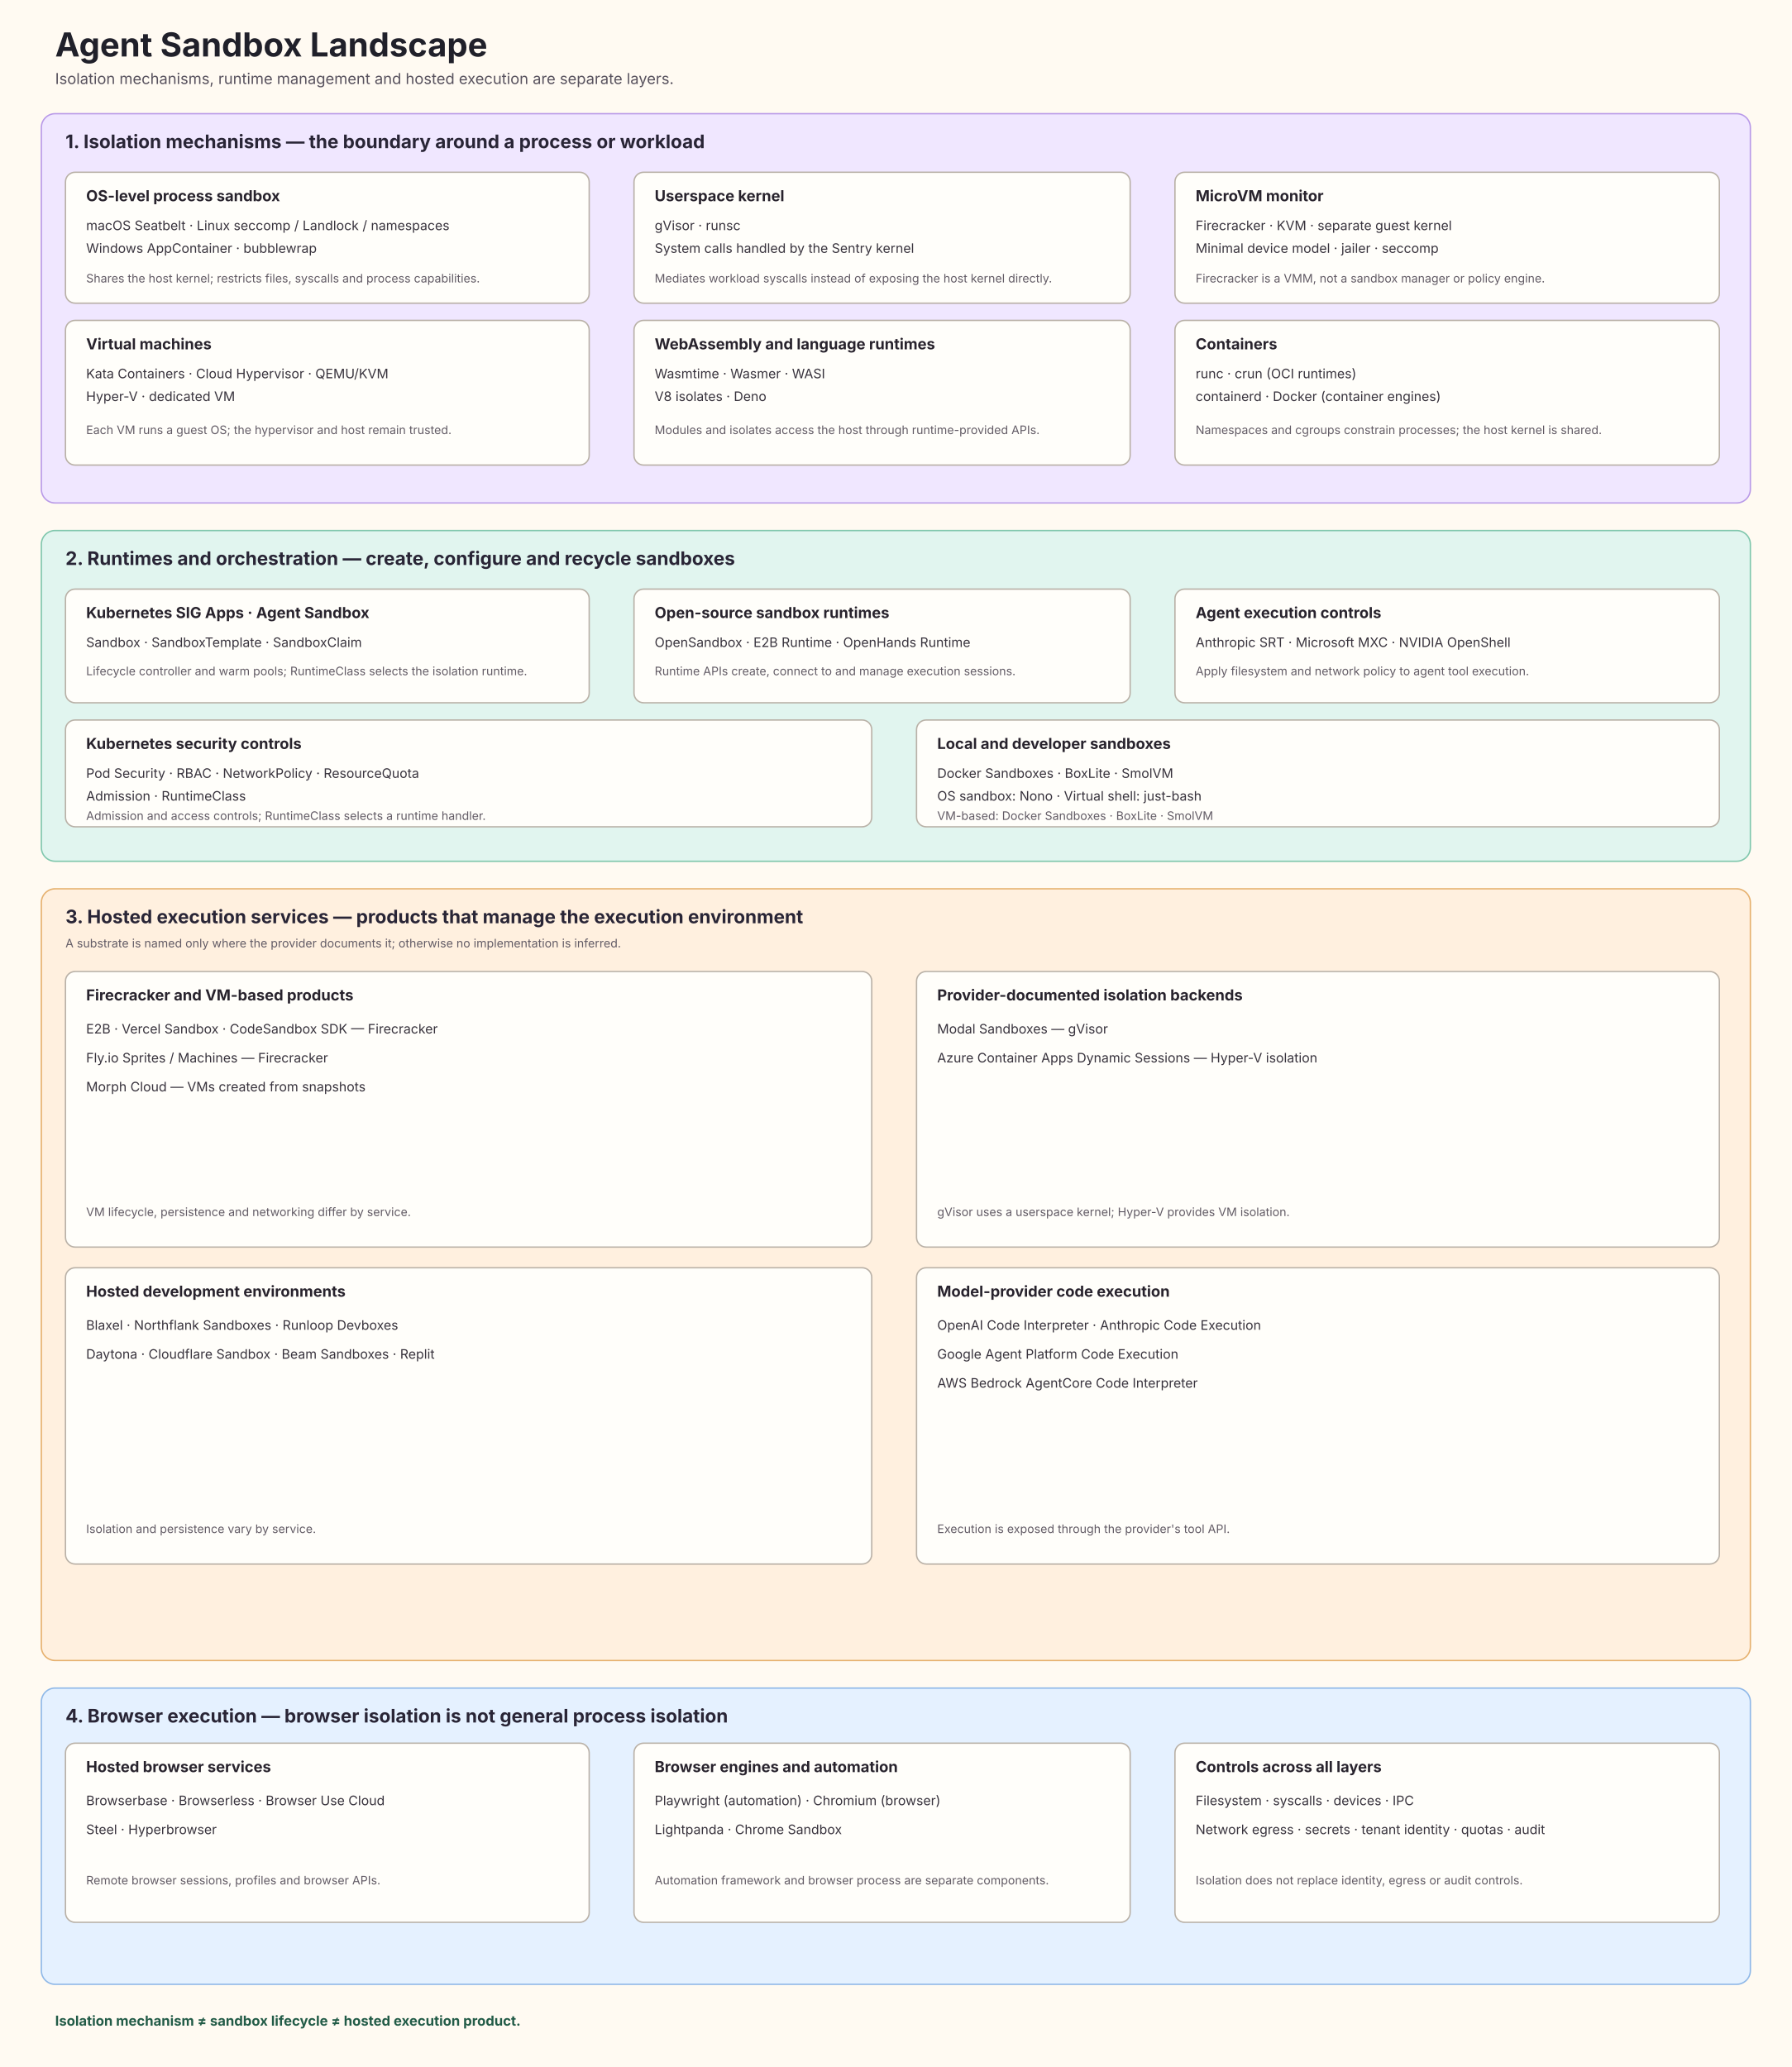
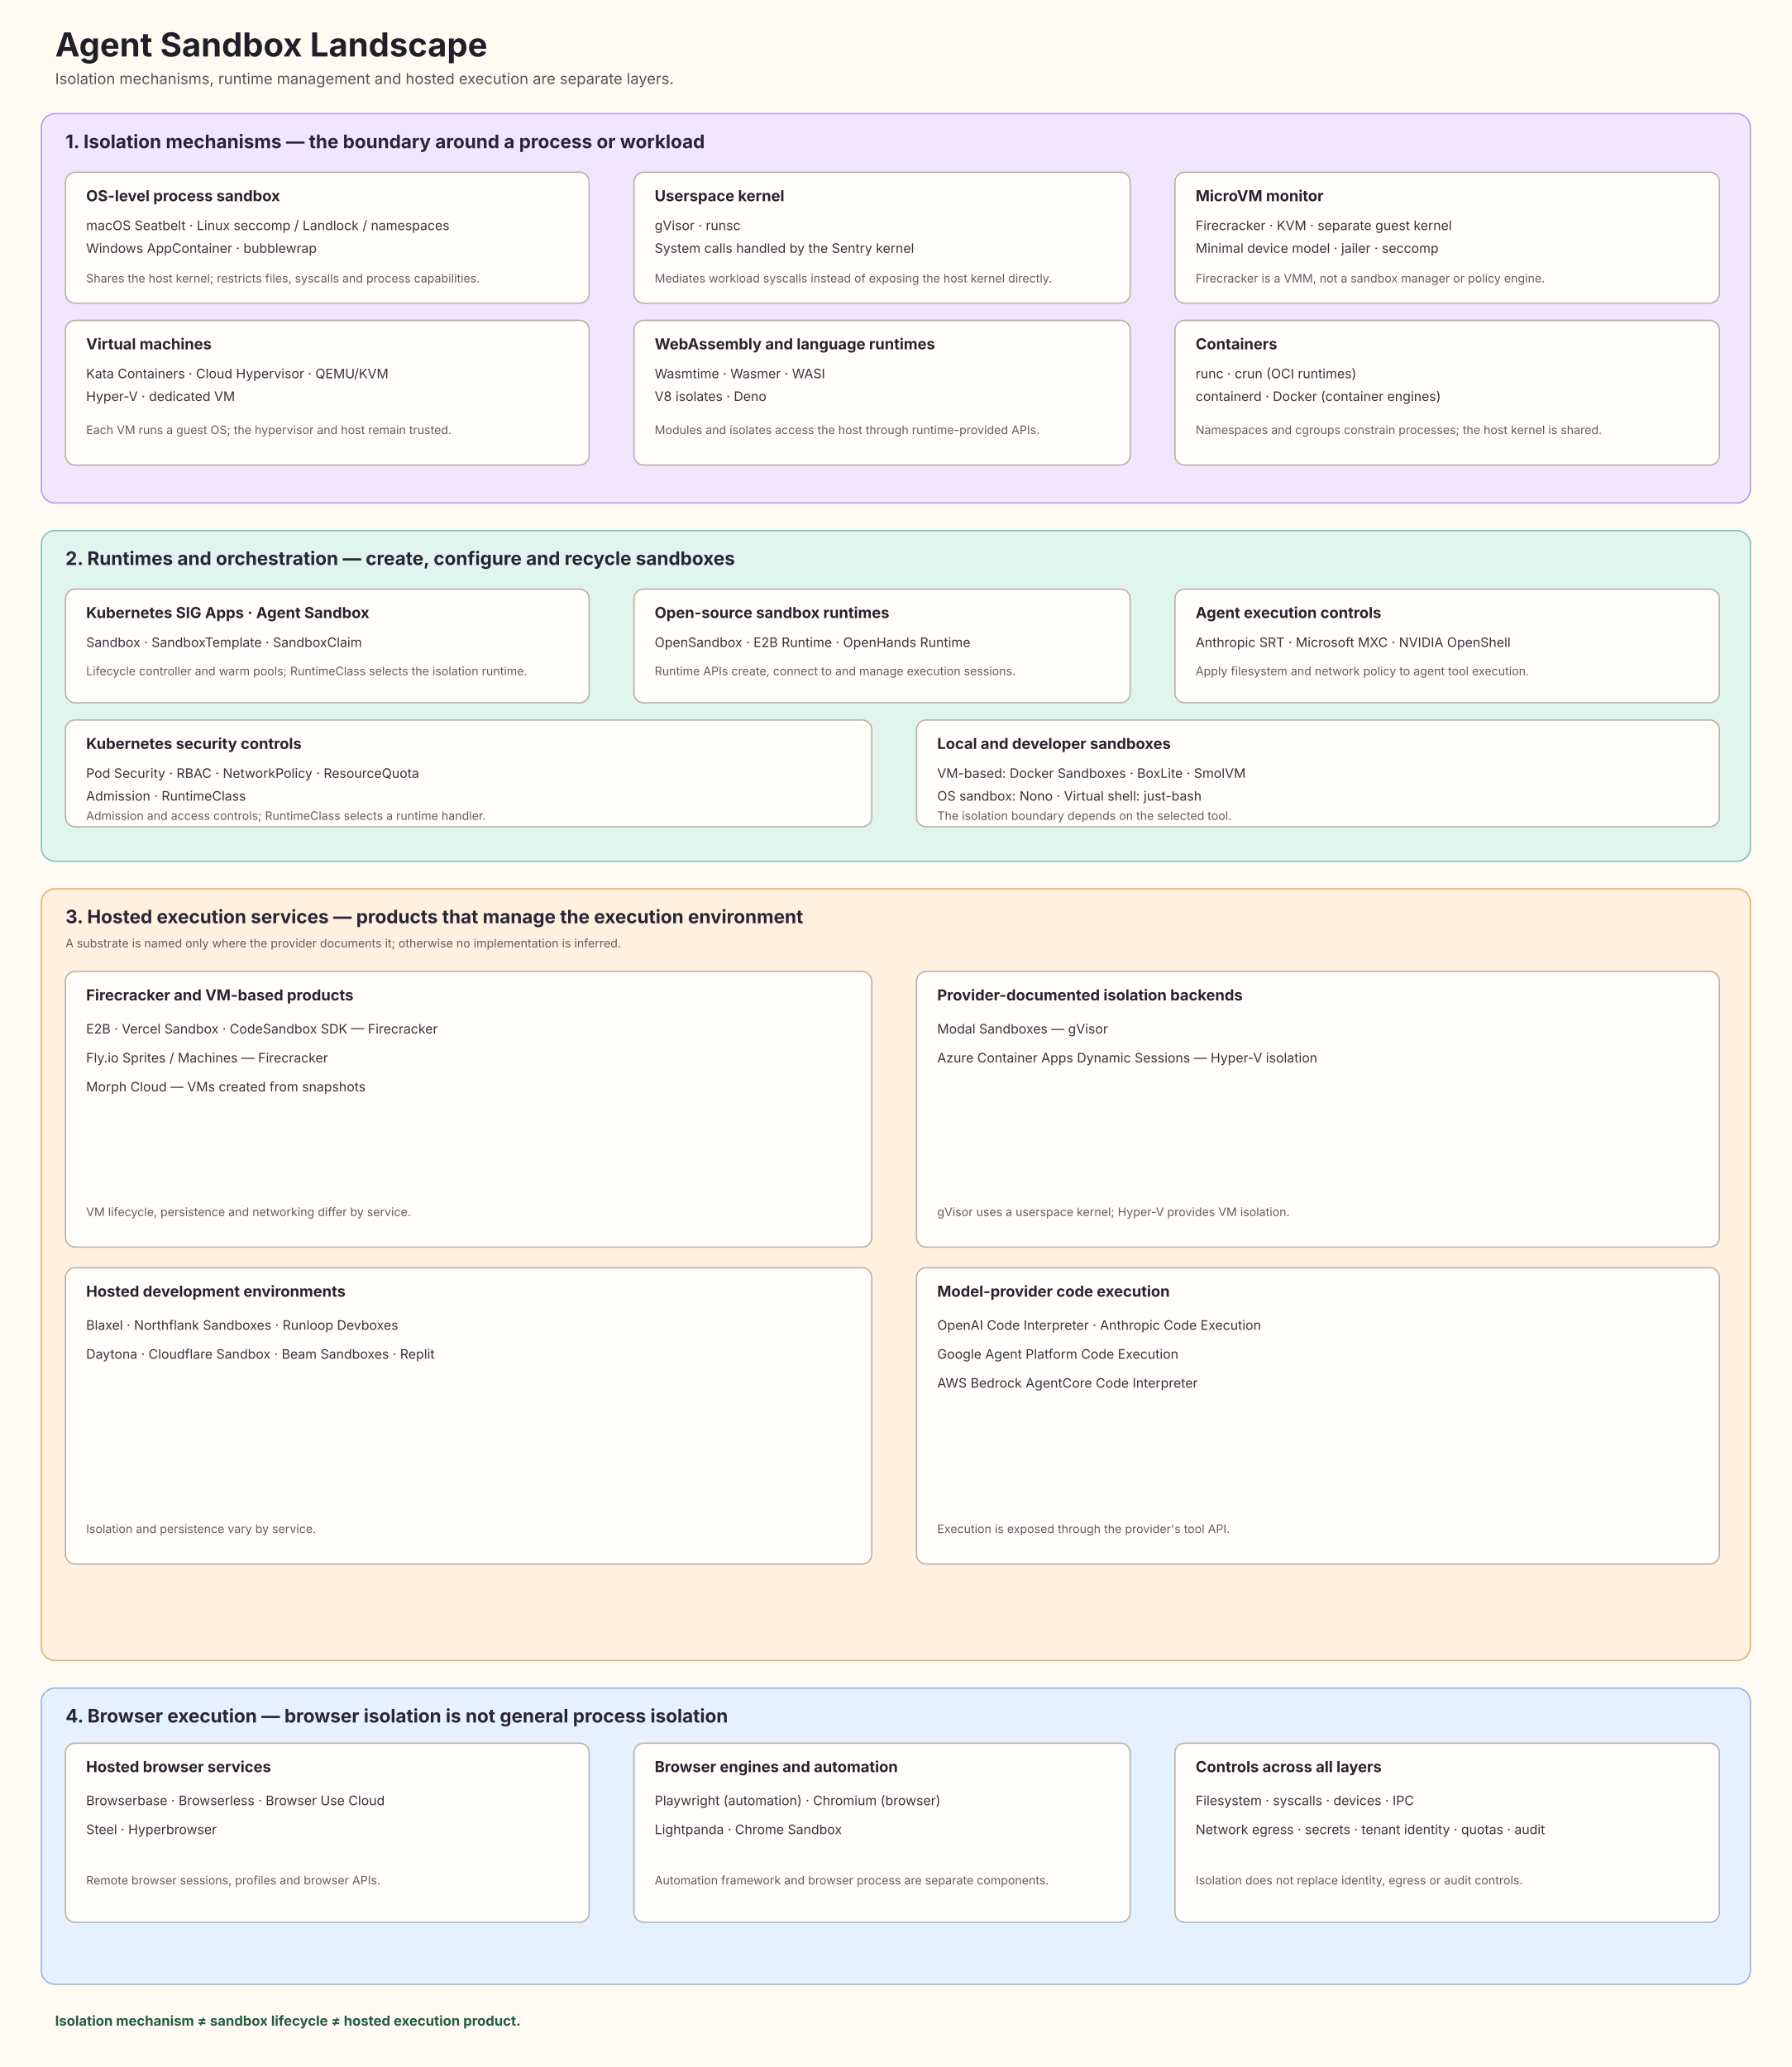
<svg xmlns="http://www.w3.org/2000/svg" width="2600" height="3000" viewBox="0 0 2600 3000" role="img" aria-labelledby="title desc">
  <defs>
    <style>
.bg{fill:#fffaf2}.title{font:700 48px Inter,Arial,sans-serif;fill:#20202a}.sub{font:22px Inter,Arial,sans-serif;fill:#57515d}
.band{stroke-width:2}.band1{fill:#f0e7ff;stroke:#b99ae8}.band2{fill:#e1f5ef;stroke:#80c7ad}.band3{fill:#fff0df;stroke:#e6b16f}.band4{fill:#e5f1ff;stroke:#8fb8e8}
.bandtitle{font:700 27px Inter,Arial,sans-serif;fill:#292536}
.card{fill:#fffefa;stroke:#b9b1a7;stroke-width:2}.cardtitle{font:700 22px Inter,Arial,sans-serif;fill:#28232d}.body{font:19px Inter,Arial,sans-serif;fill:#38333d}.small{font:17px Inter,Arial,sans-serif;fill:#625b65}
.emph{font:700 20px Inter,Arial,sans-serif;fill:#225b47}
</style>
  </defs>
  <rect class="bg" width="2600" height="3000" />
  <text class="title" x="80" y="82">Agent Sandbox Landscape</text>
  <text class="sub" x="80" y="122">Isolation mechanisms, runtime management and hosted execution are separate layers.</text>
  <rect class="band band1" x="60" y="165" width="2480" height="565" rx="20" />
  <text class="bandtitle" x="95" y="215">1. Isolation mechanisms — the boundary around a process or workload</text>
  <rect class="card" x="95" y="250" width="760" height="190" rx="14" />
  <text class="cardtitle" x="125" y="292">OS-level process sandbox</text>
  <text class="body" x="125" y="334">macOS Seatbelt · Linux seccomp / Landlock / namespaces</text>
  <text class="body" x="125" y="367">Windows AppContainer · bubblewrap</text>
  <text class="small" x="125" y="410">Shares the host kernel; restricts files, syscalls and process capabilities.</text>
  <rect class="card" x="920" y="250" width="720" height="190" rx="14" />
  <text class="cardtitle" x="950" y="292">Userspace kernel</text>
  <text class="body" x="950" y="334">gVisor · runsc</text>
  <text class="body" x="950" y="367">System calls handled by the Sentry kernel</text>
  <text class="small" x="950" y="410">Mediates workload syscalls instead of exposing the host kernel directly.</text>
  <rect class="card" x="1705" y="250" width="790" height="190" rx="14" />
  <text class="cardtitle" x="1735" y="292">MicroVM monitor</text>
  <text class="body" x="1735" y="334">Firecracker · KVM · separate guest kernel</text>
  <text class="body" x="1735" y="367">Minimal device model · jailer · seccomp</text>
  <text class="small" x="1735" y="410">Firecracker is a VMM, not a sandbox manager or policy engine.</text>
  <rect class="card" x="95" y="465" width="760" height="210" rx="14" />
  <text class="cardtitle" x="125" y="507">Virtual machines</text>
  <text class="body" x="125" y="549">Kata Containers · Cloud Hypervisor · QEMU/KVM</text>
  <text class="body" x="125" y="582">Hyper-V · dedicated VM</text>
  <text class="small" x="125" y="630">Each VM runs a guest OS; the hypervisor and host remain trusted.</text>
  <rect class="card" x="920" y="465" width="720" height="210" rx="14" />
  <text class="cardtitle" x="950" y="507">WebAssembly and language runtimes</text>
  <text class="body" x="950" y="549">Wasmtime · Wasmer · WASI</text>
  <text class="body" x="950" y="582">V8 isolates · Deno</text>
  <text class="small" x="950" y="630">Modules and isolates access the host through runtime-provided APIs.</text>
  <rect class="card" x="1705" y="465" width="790" height="210" rx="14" />
  <text class="cardtitle" x="1735" y="507">Containers</text>
  <text class="body" x="1735" y="549">runc · crun (OCI runtimes)</text>
  <text class="body" x="1735" y="582">containerd · Docker (container engines)</text>
  <text class="small" x="1735" y="630">Namespaces and cgroups constrain processes; the host kernel is shared.</text>
  <rect class="band band2" x="60" y="770" width="2480" height="480" rx="20" />
  <text class="bandtitle" x="95" y="820">2. Runtimes and orchestration — create, configure and recycle sandboxes</text>
  <rect class="card" x="95" y="855" width="760" height="165" rx="14" />
  <text class="cardtitle" x="125" y="897">Kubernetes SIG Apps · Agent Sandbox</text>
  <text class="body" x="125" y="939">Sandbox · SandboxTemplate · SandboxClaim</text>
  <text class="small" x="125" y="980">Lifecycle controller and warm pools; RuntimeClass selects the isolation runtime.</text>
  <rect class="card" x="920" y="855" width="720" height="165" rx="14" />
  <text class="cardtitle" x="950" y="897">Open-source sandbox runtimes</text>
  <text class="body" x="950" y="939">OpenSandbox · E2B Runtime · OpenHands Runtime</text>
  <text class="small" x="950" y="980">Runtime APIs create, connect to and manage execution sessions.</text>
  <rect class="card" x="1705" y="855" width="790" height="165" rx="14" />
  <text class="cardtitle" x="1735" y="897">Agent execution controls</text>
  <text class="body" x="1735" y="939">Anthropic SRT · Microsoft MXC · NVIDIA OpenShell</text>
  <text class="small" x="1735" y="980">Apply filesystem and network policy to agent tool execution.</text>
  <rect class="card" x="95" y="1045" width="1170" height="155" rx="14" />
  <text class="cardtitle" x="125" y="1087">Kubernetes security controls</text>
  <text class="body" x="125" y="1129">Pod Security · RBAC · NetworkPolicy · ResourceQuota</text>
  <text class="body" x="125" y="1162">Admission · RuntimeClass</text>
  <text class="small" x="125" y="1190">Admission and access controls; RuntimeClass selects a runtime handler.</text>
  <rect class="card" x="1330" y="1045" width="1165" height="155" rx="14" />
  <text class="cardtitle" x="1360" y="1087">Local and developer sandboxes</text>
-   <text class="body" x="1360" y="1129">Docker Sandboxes · BoxLite · SmolVM</text>
+   <text class="body" x="1360" y="1129">VM-based: Docker Sandboxes · BoxLite · SmolVM</text>
  <text class="body" x="1360" y="1162">OS sandbox: Nono · Virtual shell: just-bash</text>
-   <text class="small" x="1360" y="1190">VM-based: Docker Sandboxes · BoxLite · SmolVM</text>
+   <text class="small" x="1360" y="1190">The isolation boundary depends on the selected tool.</text>
  <rect class="band band3" x="60" y="1290" width="2480" height="1120" rx="20" />
  <text class="bandtitle" x="95" y="1340">3. Hosted execution services — products that manage the execution environment</text>
  <text class="small" x="95" y="1375">A substrate is named only where the provider documents it; otherwise no implementation is inferred.</text>
  <rect class="card" x="95" y="1410" width="1170" height="400" rx="14" />
  <text class="cardtitle" x="125" y="1452">Firecracker and VM-based products</text>
  <text class="body" x="125" y="1500">E2B · Vercel Sandbox · CodeSandbox SDK — Firecracker</text>
  <text class="body" x="125" y="1542">Fly.io Sprites / Machines — Firecracker</text>
  <text class="body" x="125" y="1584">Morph Cloud — VMs created from snapshots</text>
  <text class="small" x="125" y="1765">VM lifecycle, persistence and networking differ by service.</text>
  <rect class="card" x="1330" y="1410" width="1165" height="400" rx="14" />
  <text class="cardtitle" x="1360" y="1452">Provider-documented isolation backends</text>
  <text class="body" x="1360" y="1500">Modal Sandboxes — gVisor</text>
  <text class="body" x="1360" y="1542">Azure Container Apps Dynamic Sessions — Hyper-V isolation</text>
  <text class="small" x="1360" y="1765">gVisor uses a userspace kernel; Hyper-V provides VM isolation.</text>
  <rect class="card" x="95" y="1840" width="1170" height="430" rx="14" />
  <text class="cardtitle" x="125" y="1882">Hosted development environments</text>
  <text class="body" x="125" y="1930">Blaxel · Northflank Sandboxes · Runloop Devboxes</text>
  <text class="body" x="125" y="1972">Daytona · Cloudflare Sandbox · Beam Sandboxes · Replit</text>
  <text class="small" x="125" y="2225">Isolation and persistence vary by service.</text>
  <rect class="card" x="1330" y="1840" width="1165" height="430" rx="14" />
  <text class="cardtitle" x="1360" y="1882">Model-provider code execution</text>
  <text class="body" x="1360" y="1930">OpenAI Code Interpreter · Anthropic Code Execution</text>
  <text class="body" x="1360" y="1972">Google Agent Platform Code Execution</text>
  <text class="body" x="1360" y="2014">AWS Bedrock AgentCore Code Interpreter</text>
  <text class="small" x="1360" y="2225">Execution is exposed through the provider's tool API.</text>
  <rect class="band band4" x="60" y="2450" width="2480" height="430" rx="20" />
  <text class="bandtitle" x="95" y="2500">4. Browser execution — browser isolation is not general process isolation</text>
  <rect class="card" x="95" y="2530" width="760" height="260" rx="14" />
  <text class="cardtitle" x="125" y="2572">Hosted browser services</text>
  <text class="body" x="125" y="2620">Browserbase · Browserless · Browser Use Cloud</text>
  <text class="body" x="125" y="2662">Steel · Hyperbrowser</text>
  <text class="small" x="125" y="2735">Remote browser sessions, profiles and browser APIs.</text>
  <rect class="card" x="920" y="2530" width="720" height="260" rx="14" />
  <text class="cardtitle" x="950" y="2572">Browser engines and automation</text>
  <text class="body" x="950" y="2620">Playwright (automation) · Chromium (browser)</text>
  <text class="body" x="950" y="2662">Lightpanda · Chrome Sandbox</text>
  <text class="small" x="950" y="2735">Automation framework and browser process are separate components.</text>
  <rect class="card" x="1705" y="2530" width="790" height="260" rx="14" />
  <text class="cardtitle" x="1735" y="2572">Controls across all layers</text>
  <text class="body" x="1735" y="2620">Filesystem · syscalls · devices · IPC</text>
  <text class="body" x="1735" y="2662">Network egress · secrets · tenant identity · quotas · audit</text>
  <text class="small" x="1735" y="2735">Isolation does not replace identity, egress or audit controls.</text>
  <text class="emph" x="80" y="2940">Isolation mechanism ≠ sandbox lifecycle ≠ hosted execution product.</text>
</svg>
